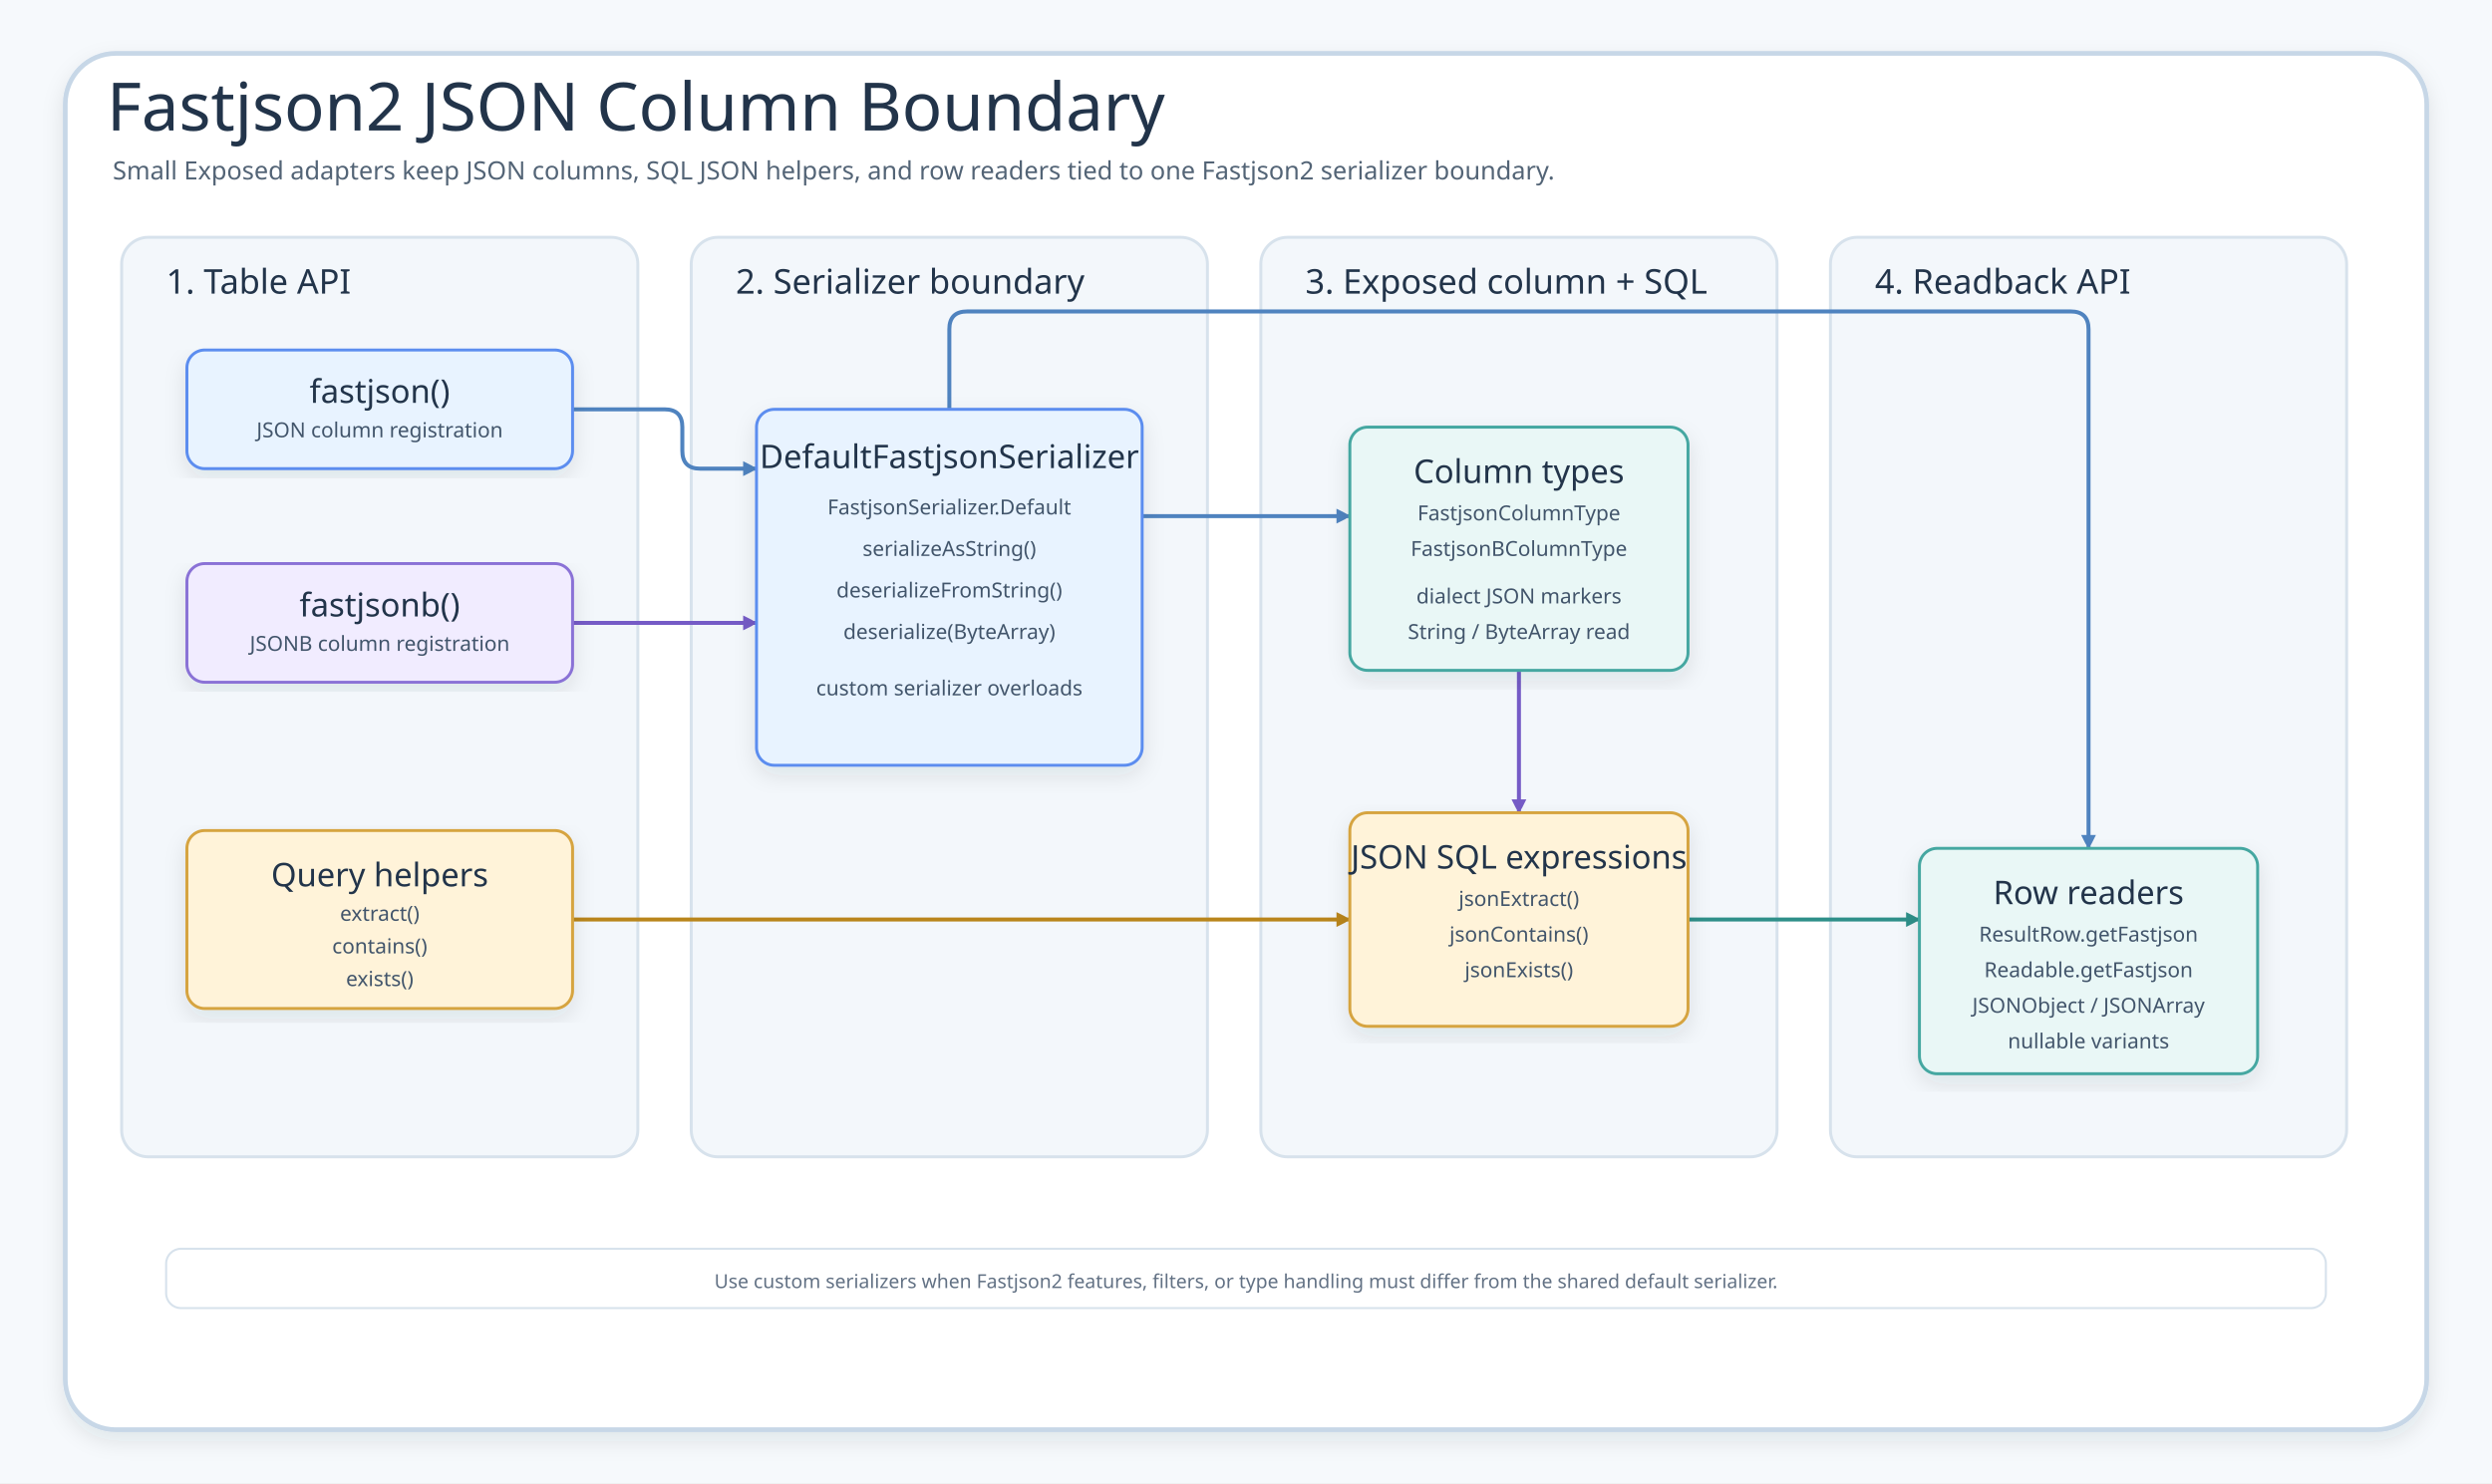
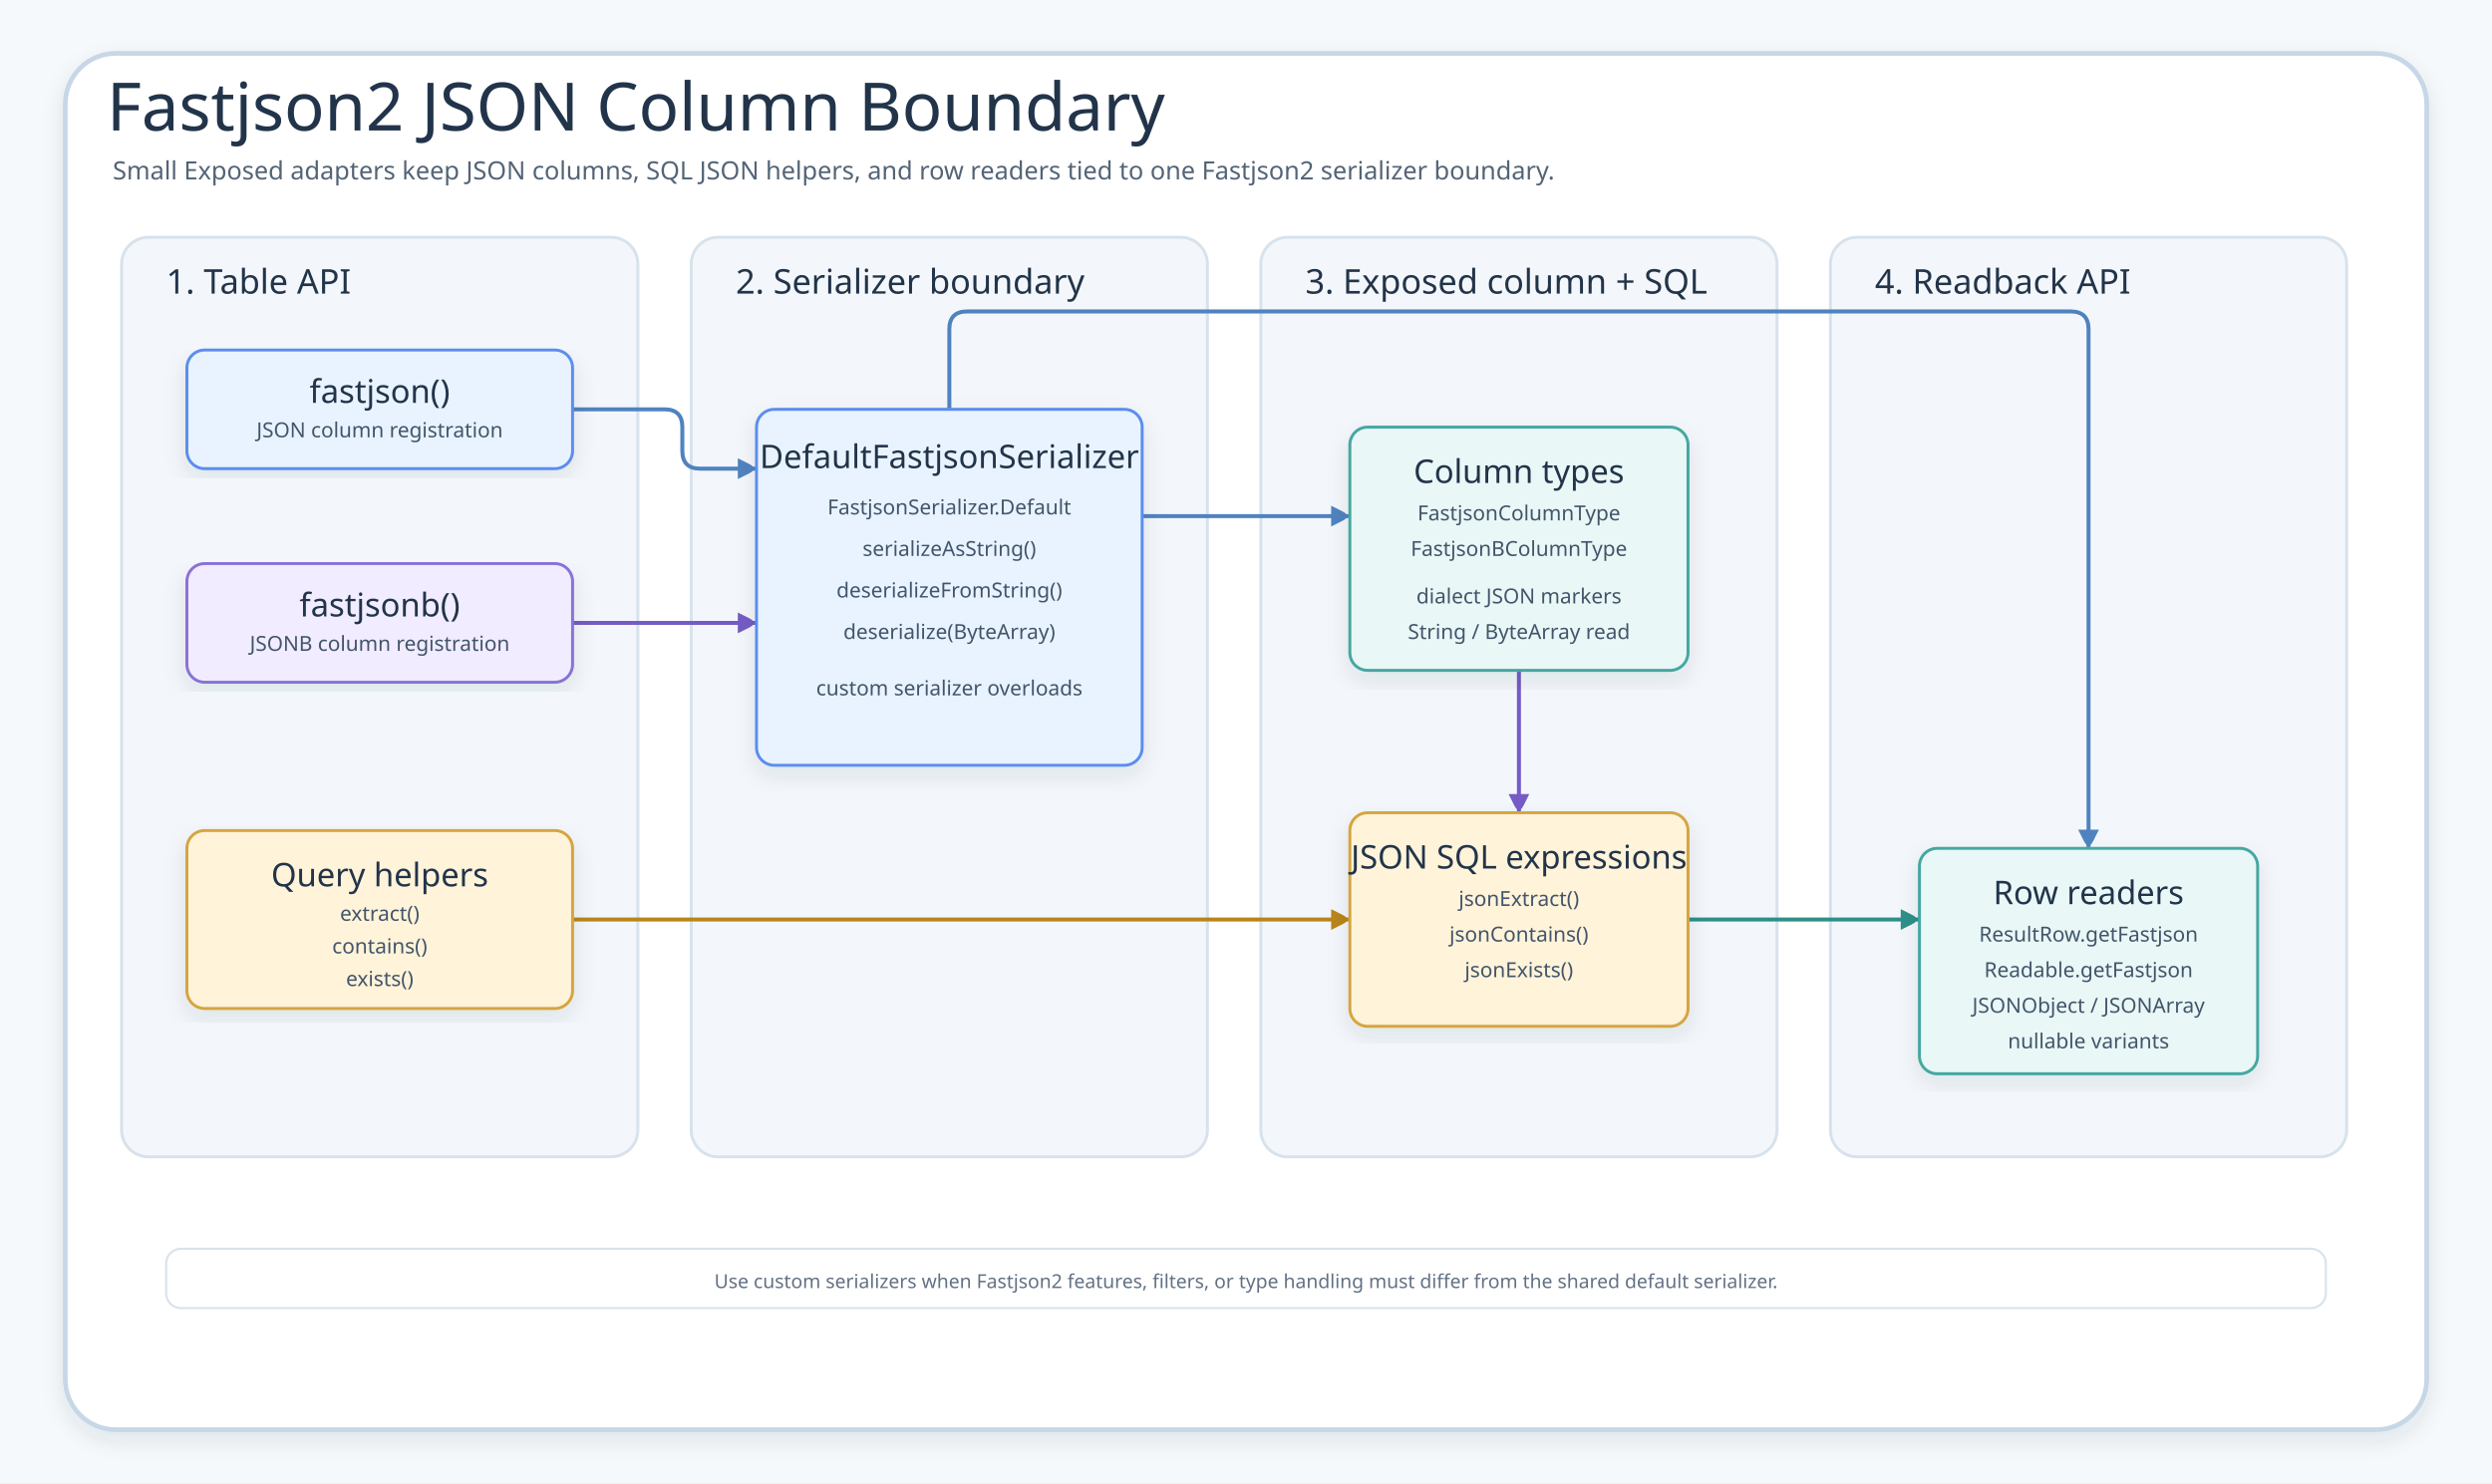
<svg xmlns="http://www.w3.org/2000/svg" width="1680" height="1000" viewBox="0 0 1680 1000" role="img" aria-labelledby="title desc">
  <defs>
    <filter id="shadow" x="-8%" y="-8%" width="116%" height="116%">
      <feDropShadow dx="0" dy="6" stdDeviation="7" flood-color="#203040" flood-opacity="0.10" />
    </filter>
-     <marker id="arrow-blue" viewBox="0 0 10 10" markerWidth="10" markerHeight="10" refX="9" refY="5" orient="auto" markerUnits="userSpaceOnUse">
+     <marker id="arrow-blue" viewBox="0 0 10 10" markerWidth="14" markerHeight="14" refX="9" refY="5" orient="auto" markerUnits="userSpaceOnUse">
      <path d="M 0 0 L 5.4 2.7 Q 10 5 5.4 7.3 L 0 10" fill="#4F83BF" stroke-dasharray="none" style="stroke-dasharray:none!important" />
    </marker>
-     <marker id="arrow-purple" viewBox="0 0 10 10" markerWidth="10" markerHeight="10" refX="9" refY="5" orient="auto" markerUnits="userSpaceOnUse">
+     <marker id="arrow-purple" viewBox="0 0 10 10" markerWidth="14" markerHeight="14" refX="9" refY="5" orient="auto" markerUnits="userSpaceOnUse">
      <path d="M 0 0 L 5.4 2.7 Q 10 5 5.4 7.3 L 0 10" fill="#755BC6" stroke-dasharray="none" style="stroke-dasharray:none!important" />
    </marker>
-     <marker id="arrow-gold" viewBox="0 0 10 10" markerWidth="10" markerHeight="10" refX="9" refY="5" orient="auto" markerUnits="userSpaceOnUse">
+     <marker id="arrow-gold" viewBox="0 0 10 10" markerWidth="14" markerHeight="14" refX="9" refY="5" orient="auto" markerUnits="userSpaceOnUse">
      <path d="M 0 0 L 5.4 2.7 Q 10 5 5.4 7.3 L 0 10" fill="#B9851B" stroke-dasharray="none" style="stroke-dasharray:none!important" />
    </marker>
-     <marker id="arrow-teal" viewBox="0 0 10 10" markerWidth="10" markerHeight="10" refX="9" refY="5" orient="auto" markerUnits="userSpaceOnUse">
+     <marker id="arrow-teal" viewBox="0 0 10 10" markerWidth="14" markerHeight="14" refX="9" refY="5" orient="auto" markerUnits="userSpaceOnUse">
      <path d="M 0 0 L 5.4 2.7 Q 10 5 5.4 7.3 L 0 10" fill="#2E8F89" stroke-dasharray="none" style="stroke-dasharray:none!important" />
    </marker>
    <style>
      .canvas{fill:#F6F9FC}.frame{fill:#FFFFFF;stroke:#C7D7E7;stroke-width:3.2;filter:url(#shadow)}
      .lane{fill:#F3F7FB;stroke:#D7E2EC;stroke-width:2}.card{filter:url(#shadow);stroke-width:2}
      .title{font-family:"Architects Daughter";font-size:45px;fill:#22344A;font-weight:400}
      .subtitle{font-family:"Comic Mono";font-size:17px;fill:#536476;font-weight:400}
      .lane-title{font-family:"Architects Daughter";font-size:23px;fill:#22344A;font-weight:400}
      .card-title{font-family:"Architects Daughter";font-size:22px;fill:#22344A;font-weight:400}
      .detail{font-family:"Comic Mono";font-size:14px;fill:#42556B;font-weight:400}
      .small{font-family:"Comic Mono";font-size:13px;fill:#627184;font-weight:400}
      .connector{fill:none;stroke-width:2.7;stroke-linejoin:round;stroke-linecap:round}
      .constraint{fill:#FFFFFF;stroke:#D7E2EC;stroke-width:1.4}
    </style>
  </defs>
  <rect class="canvas" width="1680" height="1000" />
  <rect class="frame" x="44" y="36" width="1592" height="928" rx="34" />
  <text class="title" x="72" y="88">Fastjson2 JSON Column Boundary</text>
  <text class="subtitle" x="76" y="121">Small Exposed adapters keep JSON columns, SQL JSON helpers, and row readers tied to one Fastjson2 serializer boundary.</text>
  <rect class="lane" x="82" y="160" width="348" height="620" rx="18" />
  <text class="lane-title" x="112" y="190" dominant-baseline="middle">1. Table API</text>
  <rect class="lane" x="466" y="160" width="348" height="620" rx="18" />
  <text class="lane-title" x="496" y="190" dominant-baseline="middle">2. Serializer boundary</text>
  <rect class="lane" x="850" y="160" width="348" height="620" rx="18" />
  <text class="lane-title" x="880" y="190" dominant-baseline="middle">3. Exposed column + SQL</text>
  <rect class="lane" x="1234" y="160" width="348" height="620" rx="18" />
  <text class="lane-title" x="1264" y="190" dominant-baseline="middle">4. Readback API</text>
  <path data-edge="api-json-&gt;serializer" class="connector" d="M 386 276 L 448 276 Q 460 276 460 288 L 460 304 Q 460 316 472 316 L 510 316" stroke="#4F83BF" marker-end="url(#arrow-blue)" />
  <path data-edge="api-jsonb-&gt;serializer" class="connector" d="M 386 420 L 510 420" stroke="#755BC6" marker-end="url(#arrow-purple)" />
  <path data-edge="api-query-&gt;sql" class="connector" d="M 386 620 L 910 620" stroke="#B9851B" marker-end="url(#arrow-gold)" />
  <path data-edge="serializer-&gt;columns" class="connector" d="M 770 348 L 910 348" stroke="#4F83BF" marker-end="url(#arrow-blue)" />
  <path data-edge="columns-&gt;sql" class="connector" d="M 1024 452 L 1024 548" stroke="#755BC6" marker-end="url(#arrow-purple)" />
  <path data-edge="sql-&gt;readers" class="connector" d="M 1138 620 L 1294 620" stroke="#2E8F89" marker-end="url(#arrow-teal)" />
  <path data-edge="serializer-&gt;readers" class="connector" d="M 640 276 L 640 222 Q 640 210 652 210 L 1396 210 Q 1408 210 1408 222 L 1408 572" stroke="#4F83BF" marker-end="url(#arrow-blue)" />
  <g id="node-api-json" data-node="api-json" transform="translate(126,236)">
    <rect class="card" x="0" y="0" width="260" height="80" rx="12" fill="#E8F3FF" stroke="#5B8DEF" />
    <text class="card-title" x="130" y="28" text-anchor="middle" dominant-baseline="middle">fastjson()</text>
    <text class="detail" x="130" y="54" text-anchor="middle" dominant-baseline="middle">JSON column registration</text>
  </g>
  <g id="node-api-jsonb" data-node="api-jsonb" transform="translate(126,380)">
    <rect class="card" x="0" y="0" width="260" height="80" rx="12" fill="#F1ECFF" stroke="#8A72D6" />
    <text class="card-title" x="130" y="28" text-anchor="middle" dominant-baseline="middle">fastjsonb()</text>
    <text class="detail" x="130" y="54" text-anchor="middle" dominant-baseline="middle">JSONB column registration</text>
  </g>
  <g id="node-api-query" data-node="api-query" transform="translate(126,560)">
    <rect class="card" x="0" y="0" width="260" height="120" rx="12" fill="#FFF3D9" stroke="#D6A441" />
    <text class="card-title" x="130" y="30" text-anchor="middle" dominant-baseline="middle">Query helpers</text>
    <text class="detail" x="130" y="56" text-anchor="middle" dominant-baseline="middle">extract()</text>
    <text class="detail" x="130" y="78" text-anchor="middle" dominant-baseline="middle">contains()</text>
    <text class="detail" x="130" y="100" text-anchor="middle" dominant-baseline="middle">exists()</text>
  </g>
  <g id="node-serializer" data-node="serializer" transform="translate(510,276)">
    <rect class="card" x="0" y="0" width="260" height="240" rx="12" fill="#E8F3FF" stroke="#5B8DEF" />
    <text class="card-title" x="130" y="32" text-anchor="middle" dominant-baseline="middle">DefaultFastjsonSerializer</text>
    <text class="detail" x="130" y="66" text-anchor="middle" dominant-baseline="middle">FastjsonSerializer.Default</text>
    <text class="detail" x="130" y="94" text-anchor="middle" dominant-baseline="middle">serializeAsString()</text>
    <text class="detail" x="130" y="122" text-anchor="middle" dominant-baseline="middle">deserializeFromString()</text>
    <text class="detail" x="130" y="150" text-anchor="middle" dominant-baseline="middle">deserialize(ByteArray)</text>
    <text class="detail" x="130" y="188" text-anchor="middle" dominant-baseline="middle">custom serializer overloads</text>
  </g>
  <g id="node-columns" data-node="columns" transform="translate(910,288)">
    <rect class="card" x="0" y="0" width="228" height="164" rx="12" fill="#E9F7F6" stroke="#45A7A1" />
    <text class="card-title" x="114" y="30" text-anchor="middle" dominant-baseline="middle">Column types</text>
    <text class="detail" x="114" y="58" text-anchor="middle" dominant-baseline="middle">FastjsonColumnType</text>
    <text class="detail" x="114" y="82" text-anchor="middle" dominant-baseline="middle">FastjsonBColumnType</text>
    <text class="detail" x="114" y="114" text-anchor="middle" dominant-baseline="middle">dialect JSON markers</text>
    <text class="detail" x="114" y="138" text-anchor="middle" dominant-baseline="middle">String / ByteArray read</text>
  </g>
  <g id="node-sql" data-node="sql" transform="translate(910,548)">
    <rect class="card" x="0" y="0" width="228" height="144" rx="12" fill="#FFF3D9" stroke="#D6A441" />
    <text class="card-title" x="114" y="30" text-anchor="middle" dominant-baseline="middle">JSON SQL expressions</text>
    <text class="detail" x="114" y="58" text-anchor="middle" dominant-baseline="middle">jsonExtract()</text>
    <text class="detail" x="114" y="82" text-anchor="middle" dominant-baseline="middle">jsonContains()</text>
    <text class="detail" x="114" y="106" text-anchor="middle" dominant-baseline="middle">jsonExists()</text>
  </g>
  <g id="node-readers" data-node="readers" transform="translate(1294,572)">
    <rect class="card" x="0" y="0" width="228" height="152" rx="12" fill="#E9F7F6" stroke="#45A7A1" />
    <text class="card-title" x="114" y="30" text-anchor="middle" dominant-baseline="middle">Row readers</text>
    <text class="detail" x="114" y="58" text-anchor="middle" dominant-baseline="middle">ResultRow.getFastjson</text>
    <text class="detail" x="114" y="82" text-anchor="middle" dominant-baseline="middle">Readable.getFastjson</text>
    <text class="detail" x="114" y="106" text-anchor="middle" dominant-baseline="middle">JSONObject / JSONArray</text>
    <text class="detail" x="114" y="130" text-anchor="middle" dominant-baseline="middle">nullable variants</text>
  </g>
  <g transform="translate(112,842)">
    <rect class="constraint" x="0" y="0" width="1456" height="40" rx="10" />
    <text class="small" x="728" y="22" text-anchor="middle" dominant-baseline="middle">Use custom serializers when Fastjson2 features, filters, or type handling must differ from the shared default serializer.</text>
  </g>
</svg>
